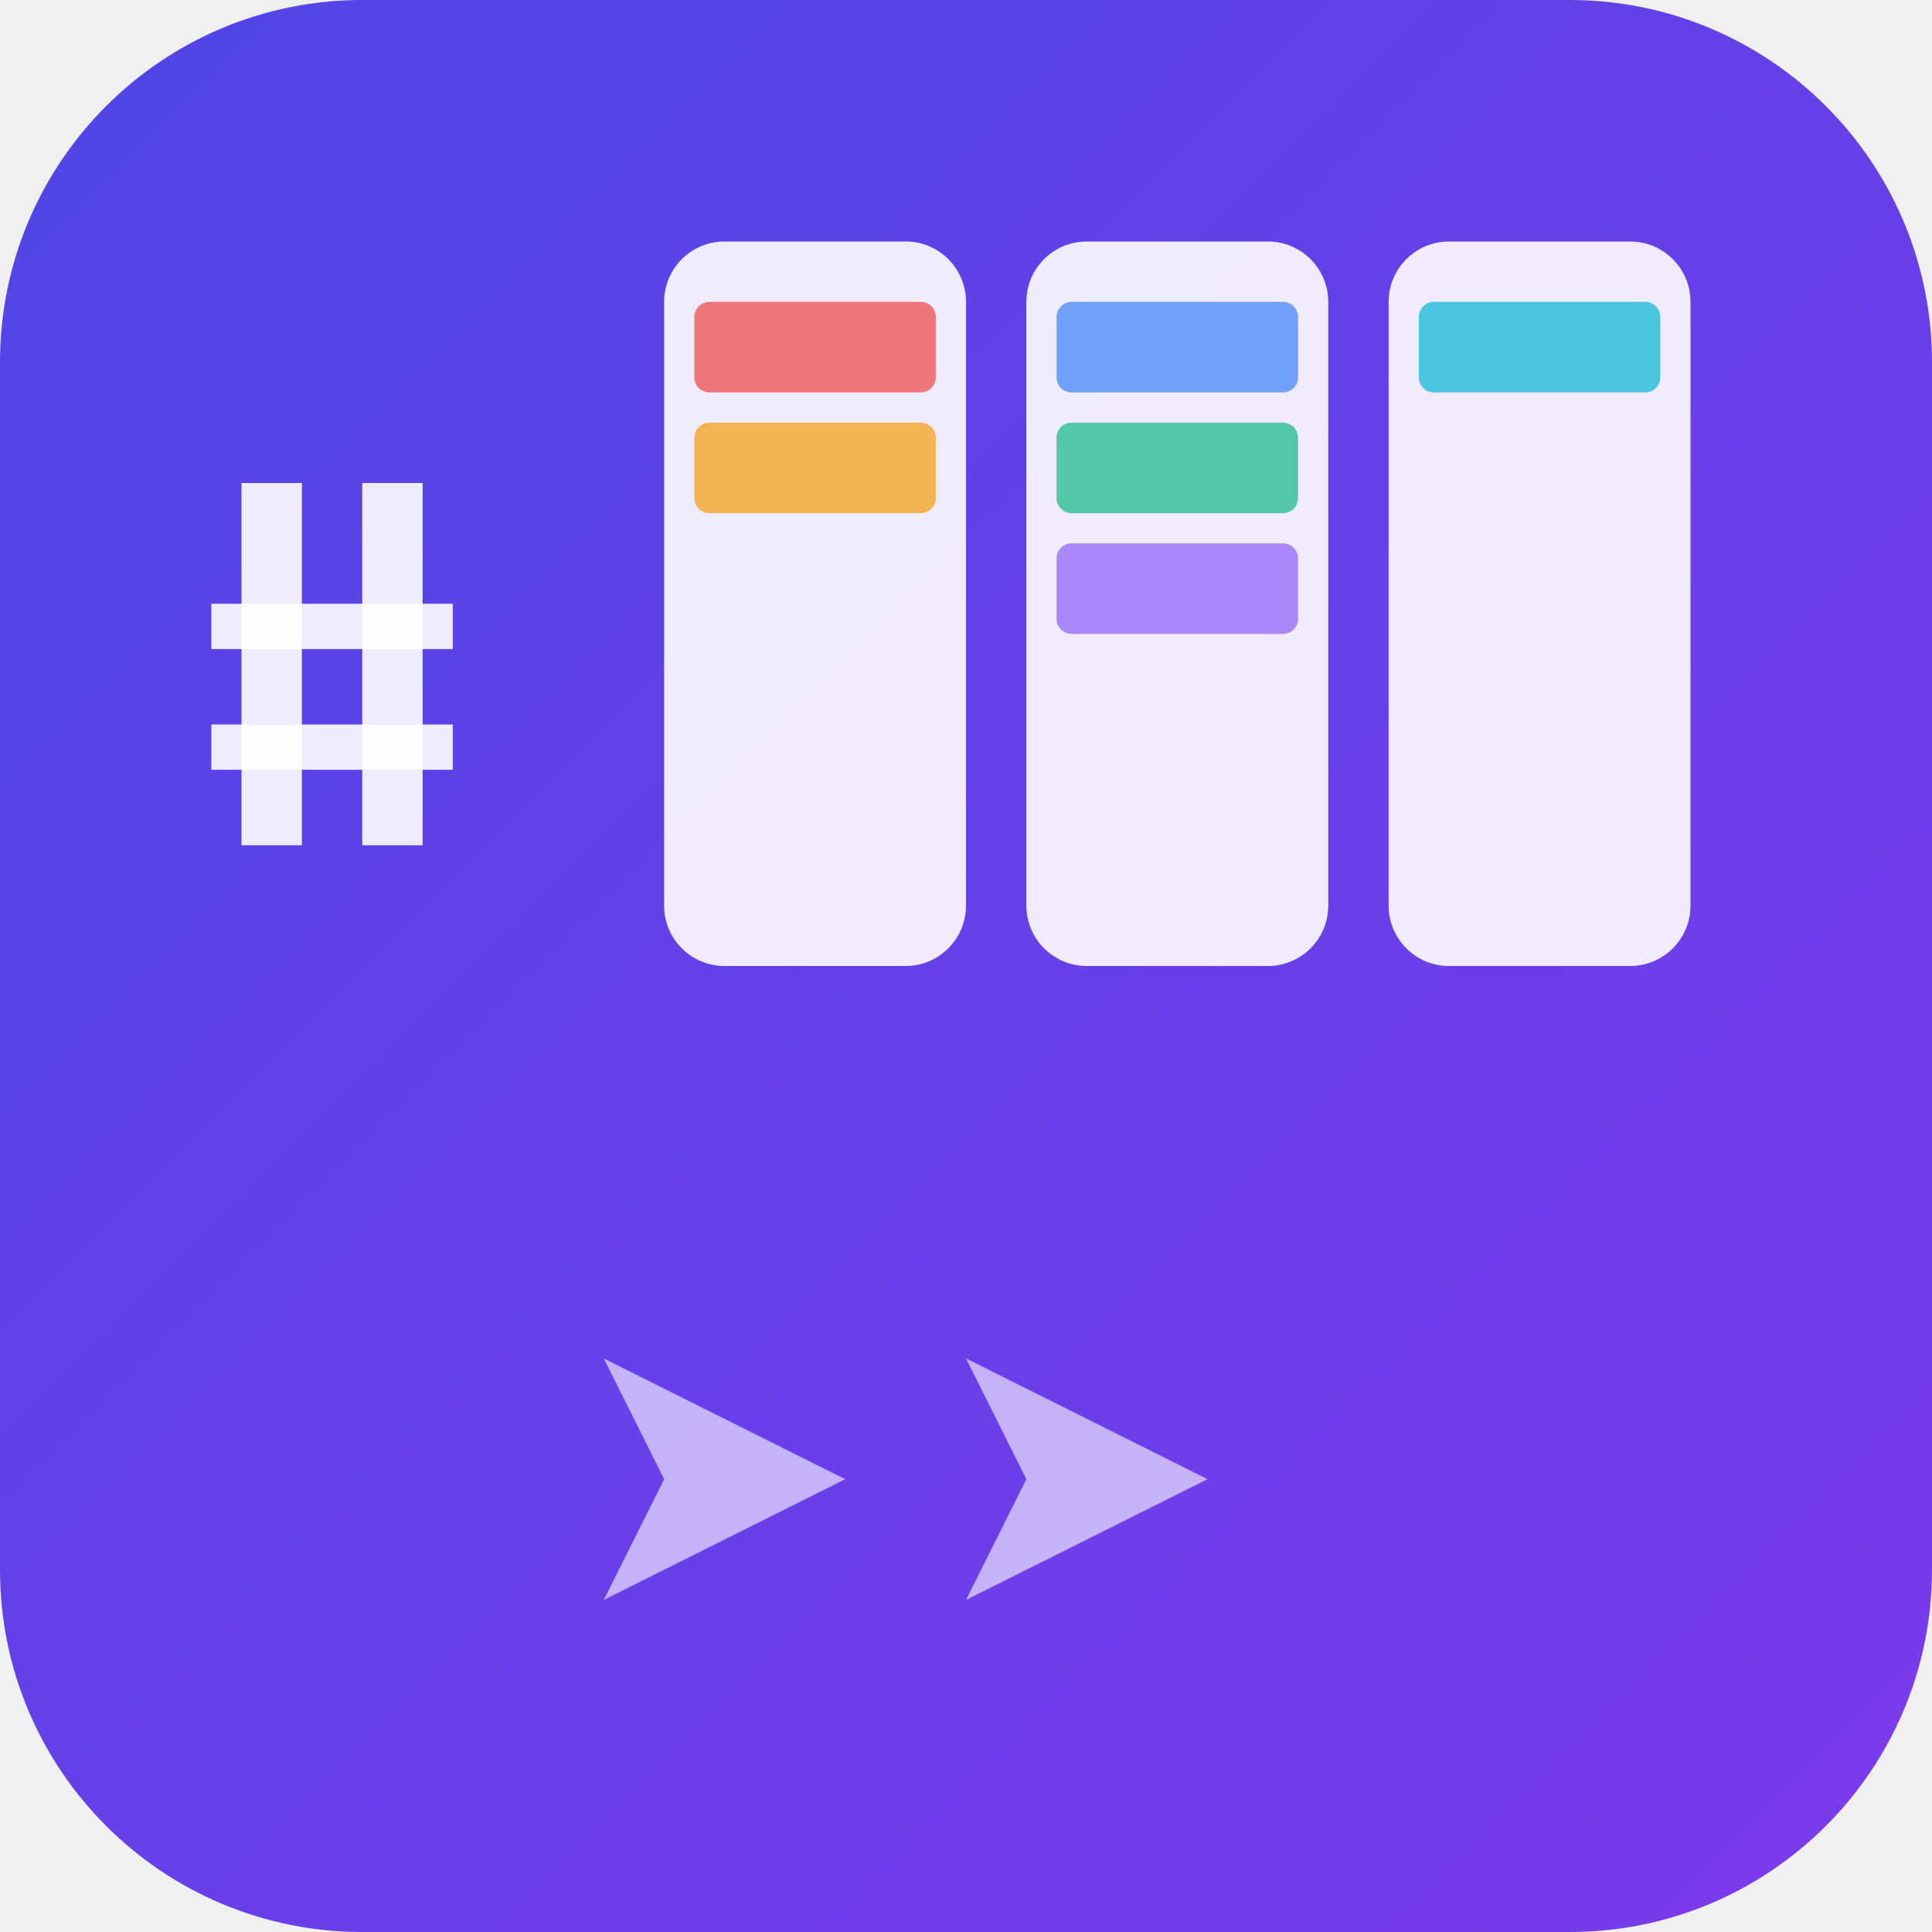
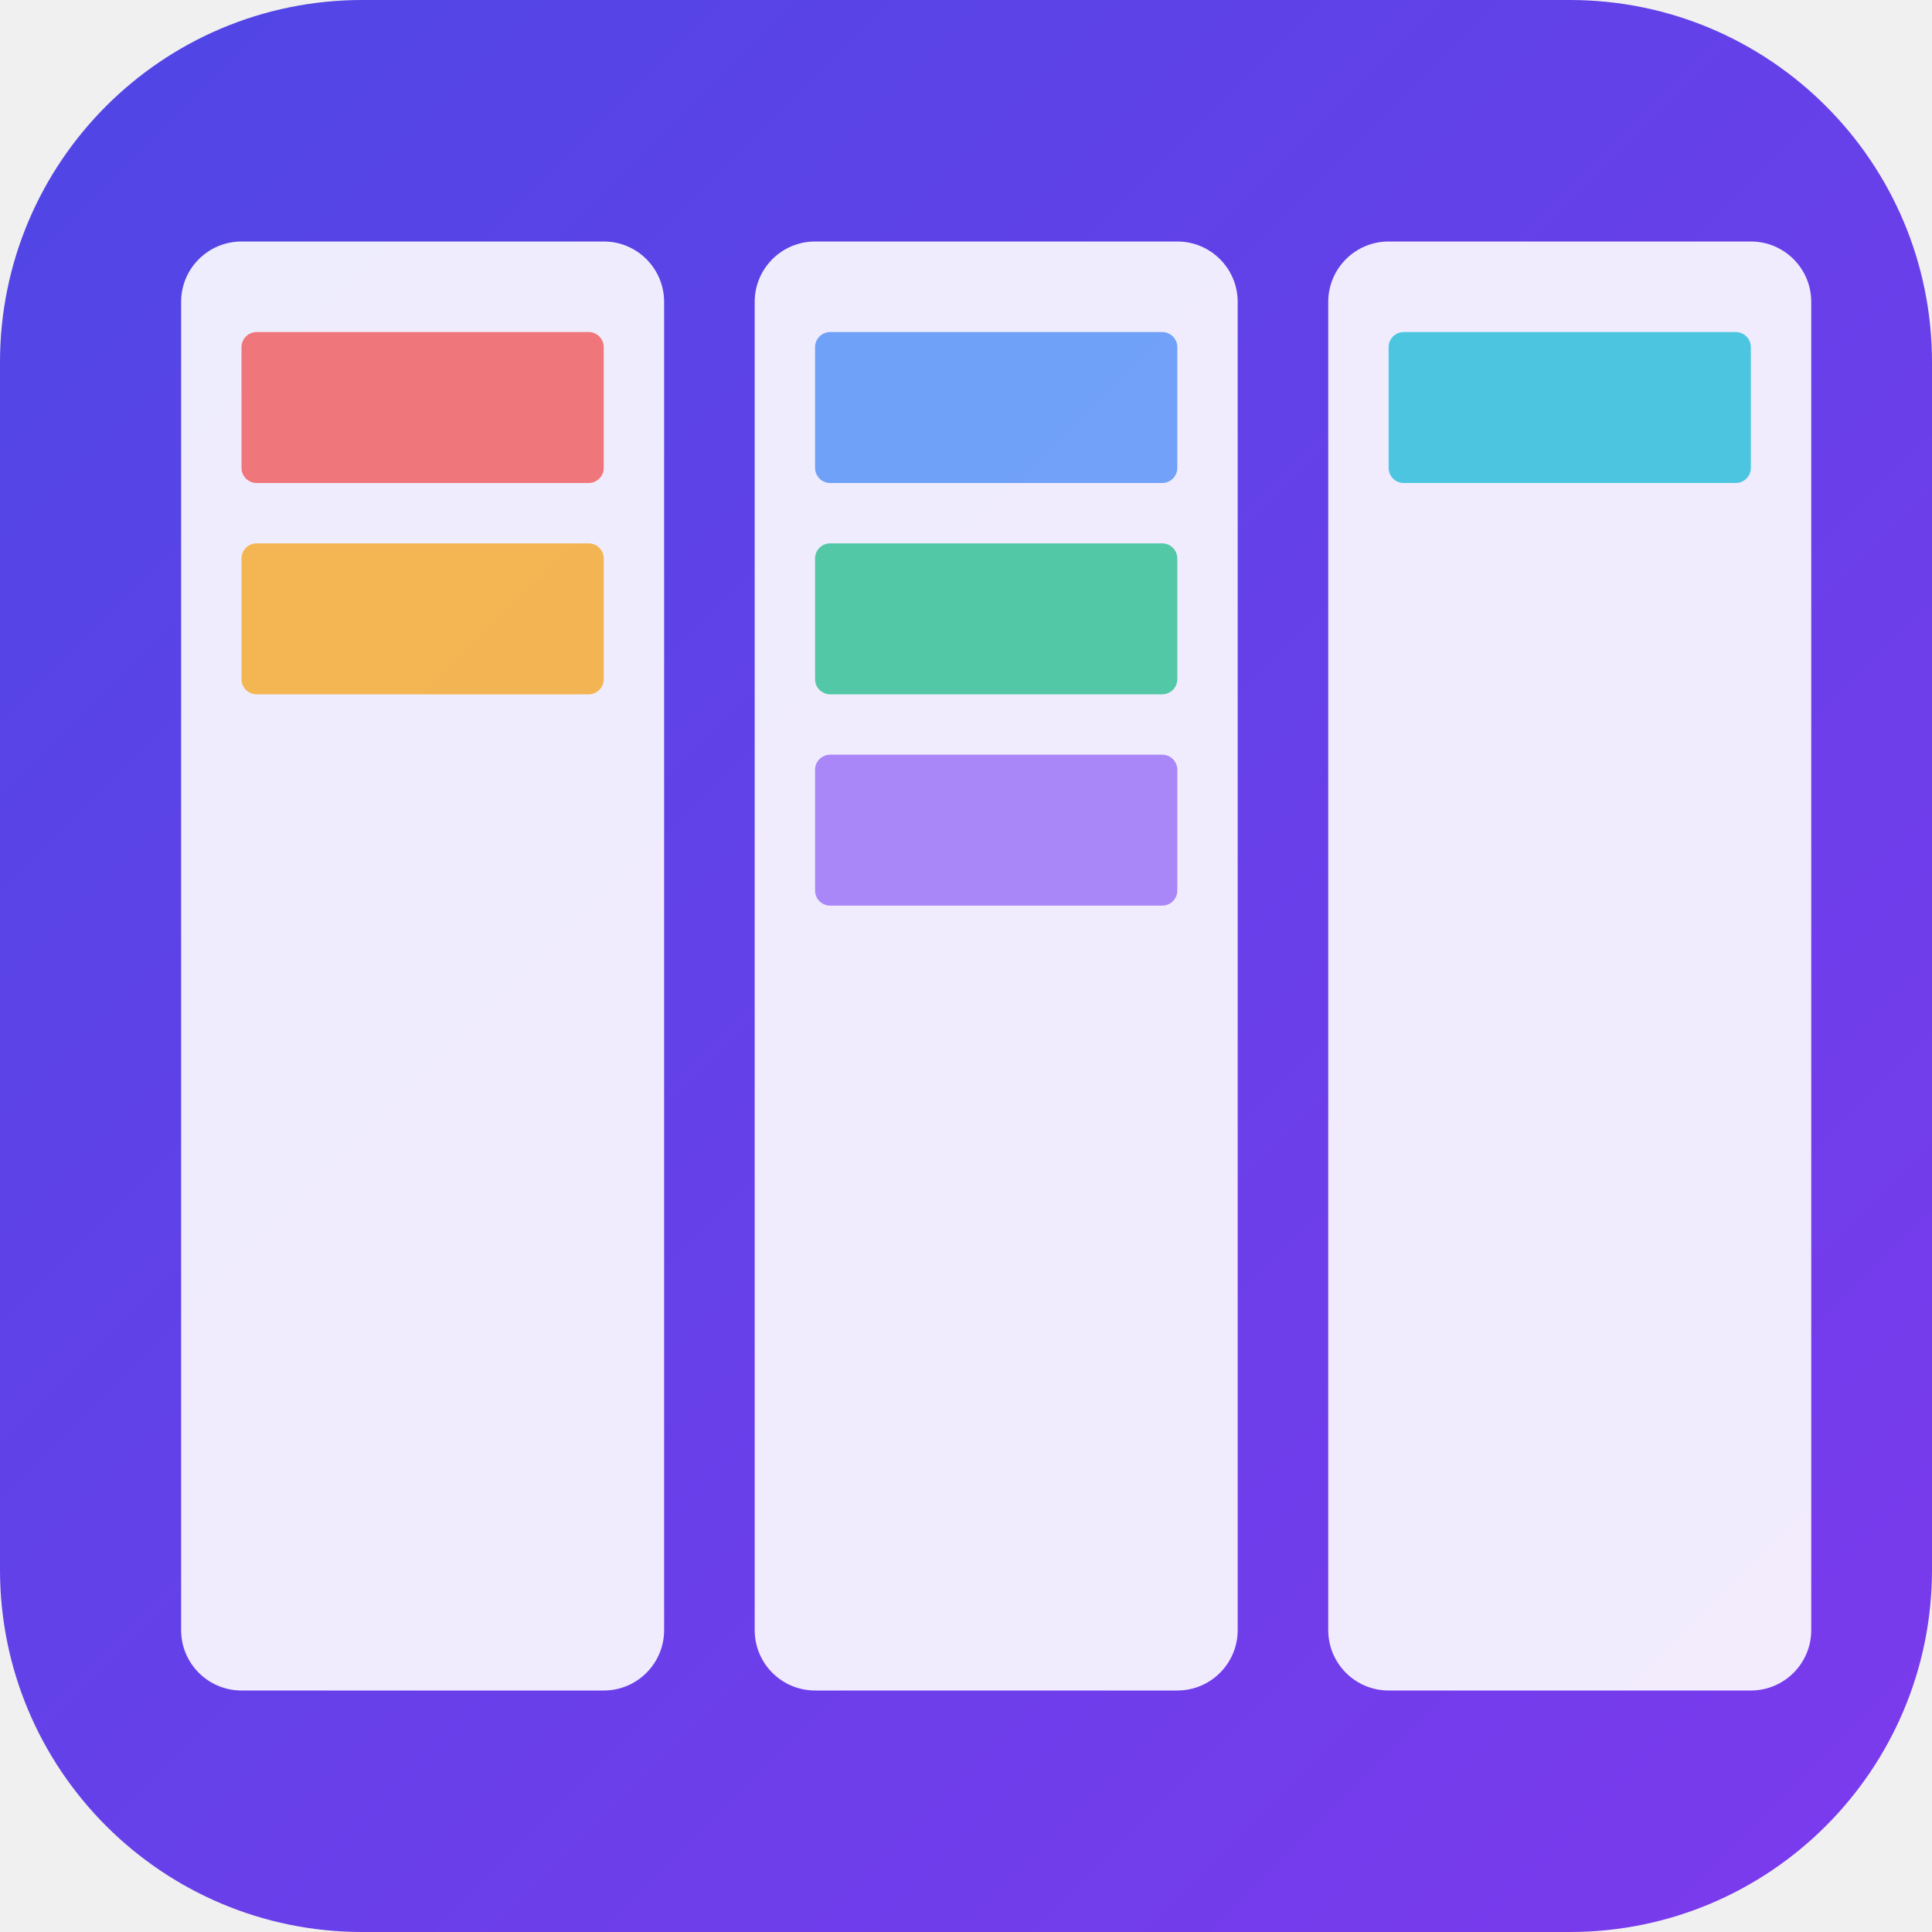
<svg xmlns="http://www.w3.org/2000/svg" width="64" height="64" viewBox="0 0 64 64">
  <defs>
    <linearGradient id="bg" x1="0%" y1="0%" x2="100%" y2="100%">
      <stop offset="0%" style="stop-color:#4F46E5" />
      <stop offset="100%" style="stop-color:#7C3AED" />
    </linearGradient>
  </defs>
  <rect width="64" height="64" rx="12" fill="url(#bg)" />
-   <g transform="translate(8, 12)">
-     <rect x="0" y="4" width="2" height="12" fill="white" opacity="0.9" />
-     <rect x="4" y="4" width="2" height="12" fill="white" opacity="0.9" />
-     <rect x="-1" y="8" width="8" height="1.5" fill="white" opacity="0.9" />
-     <rect x="-1" y="12" width="8" height="1.5" fill="white" opacity="0.9" />
+   <g transform="translate(6, 8)">
+     <rect x="0" y="0" width="16" height="48" rx="2" fill="white" opacity="0.9" />
+     <rect x="2" y="3" width="12" height="5" rx="0.5" fill="#EF4444" opacity="0.7" />
+     <rect x="2" y="10" width="12" height="5" rx="0.5" fill="#F59E0B" opacity="0.7" />
+     <rect x="19" y="0" width="16" height="48" rx="2" fill="white" opacity="0.9" />
+     <rect x="21" y="3" width="12" height="5" rx="0.5" fill="#3B82F6" opacity="0.7" />
+     <rect x="21" y="10" width="12" height="5" rx="0.5" fill="#10B981" opacity="0.7" />
+     <rect x="21" y="17" width="12" height="5" rx="0.5" fill="#8B5CF6" opacity="0.7" />
+     <rect x="38" y="0" width="16" height="48" rx="2" fill="white" opacity="0.9" />
+     <rect x="40" y="3" width="12" height="5" rx="0.5" fill="#06B6D4" opacity="0.7" />
  </g>
-   <g transform="translate(22, 8)">
-     <rect x="0" y="0" width="10" height="24" rx="2" fill="white" opacity="0.9" />
-     <rect x="1" y="2" width="8" height="3" rx="0.5" fill="#EF4444" opacity="0.7" />
-     <rect x="1" y="6" width="8" height="3" rx="0.5" fill="#F59E0B" opacity="0.7" />
-     <rect x="12" y="0" width="10" height="24" rx="2" fill="white" opacity="0.9" />
-     <rect x="13" y="2" width="8" height="3" rx="0.5" fill="#3B82F6" opacity="0.7" />
-     <rect x="13" y="6" width="8" height="3" rx="0.5" fill="#10B981" opacity="0.7" />
-     <rect x="13" y="10" width="8" height="3" rx="0.5" fill="#8B5CF6" opacity="0.7" />
-     <rect x="24" y="0" width="10" height="24" rx="2" fill="white" opacity="0.9" />
-     <rect x="25" y="2" width="8" height="3" rx="0.5" fill="#06B6D4" opacity="0.7" />
-   </g>
-   <path d="M20 45 L28 49 L20 53 L22 49 Z" fill="white" opacity="0.6" />
-   <path d="M32 45 L40 49 L32 53 L34 49 Z" fill="white" opacity="0.6" />
</svg>
